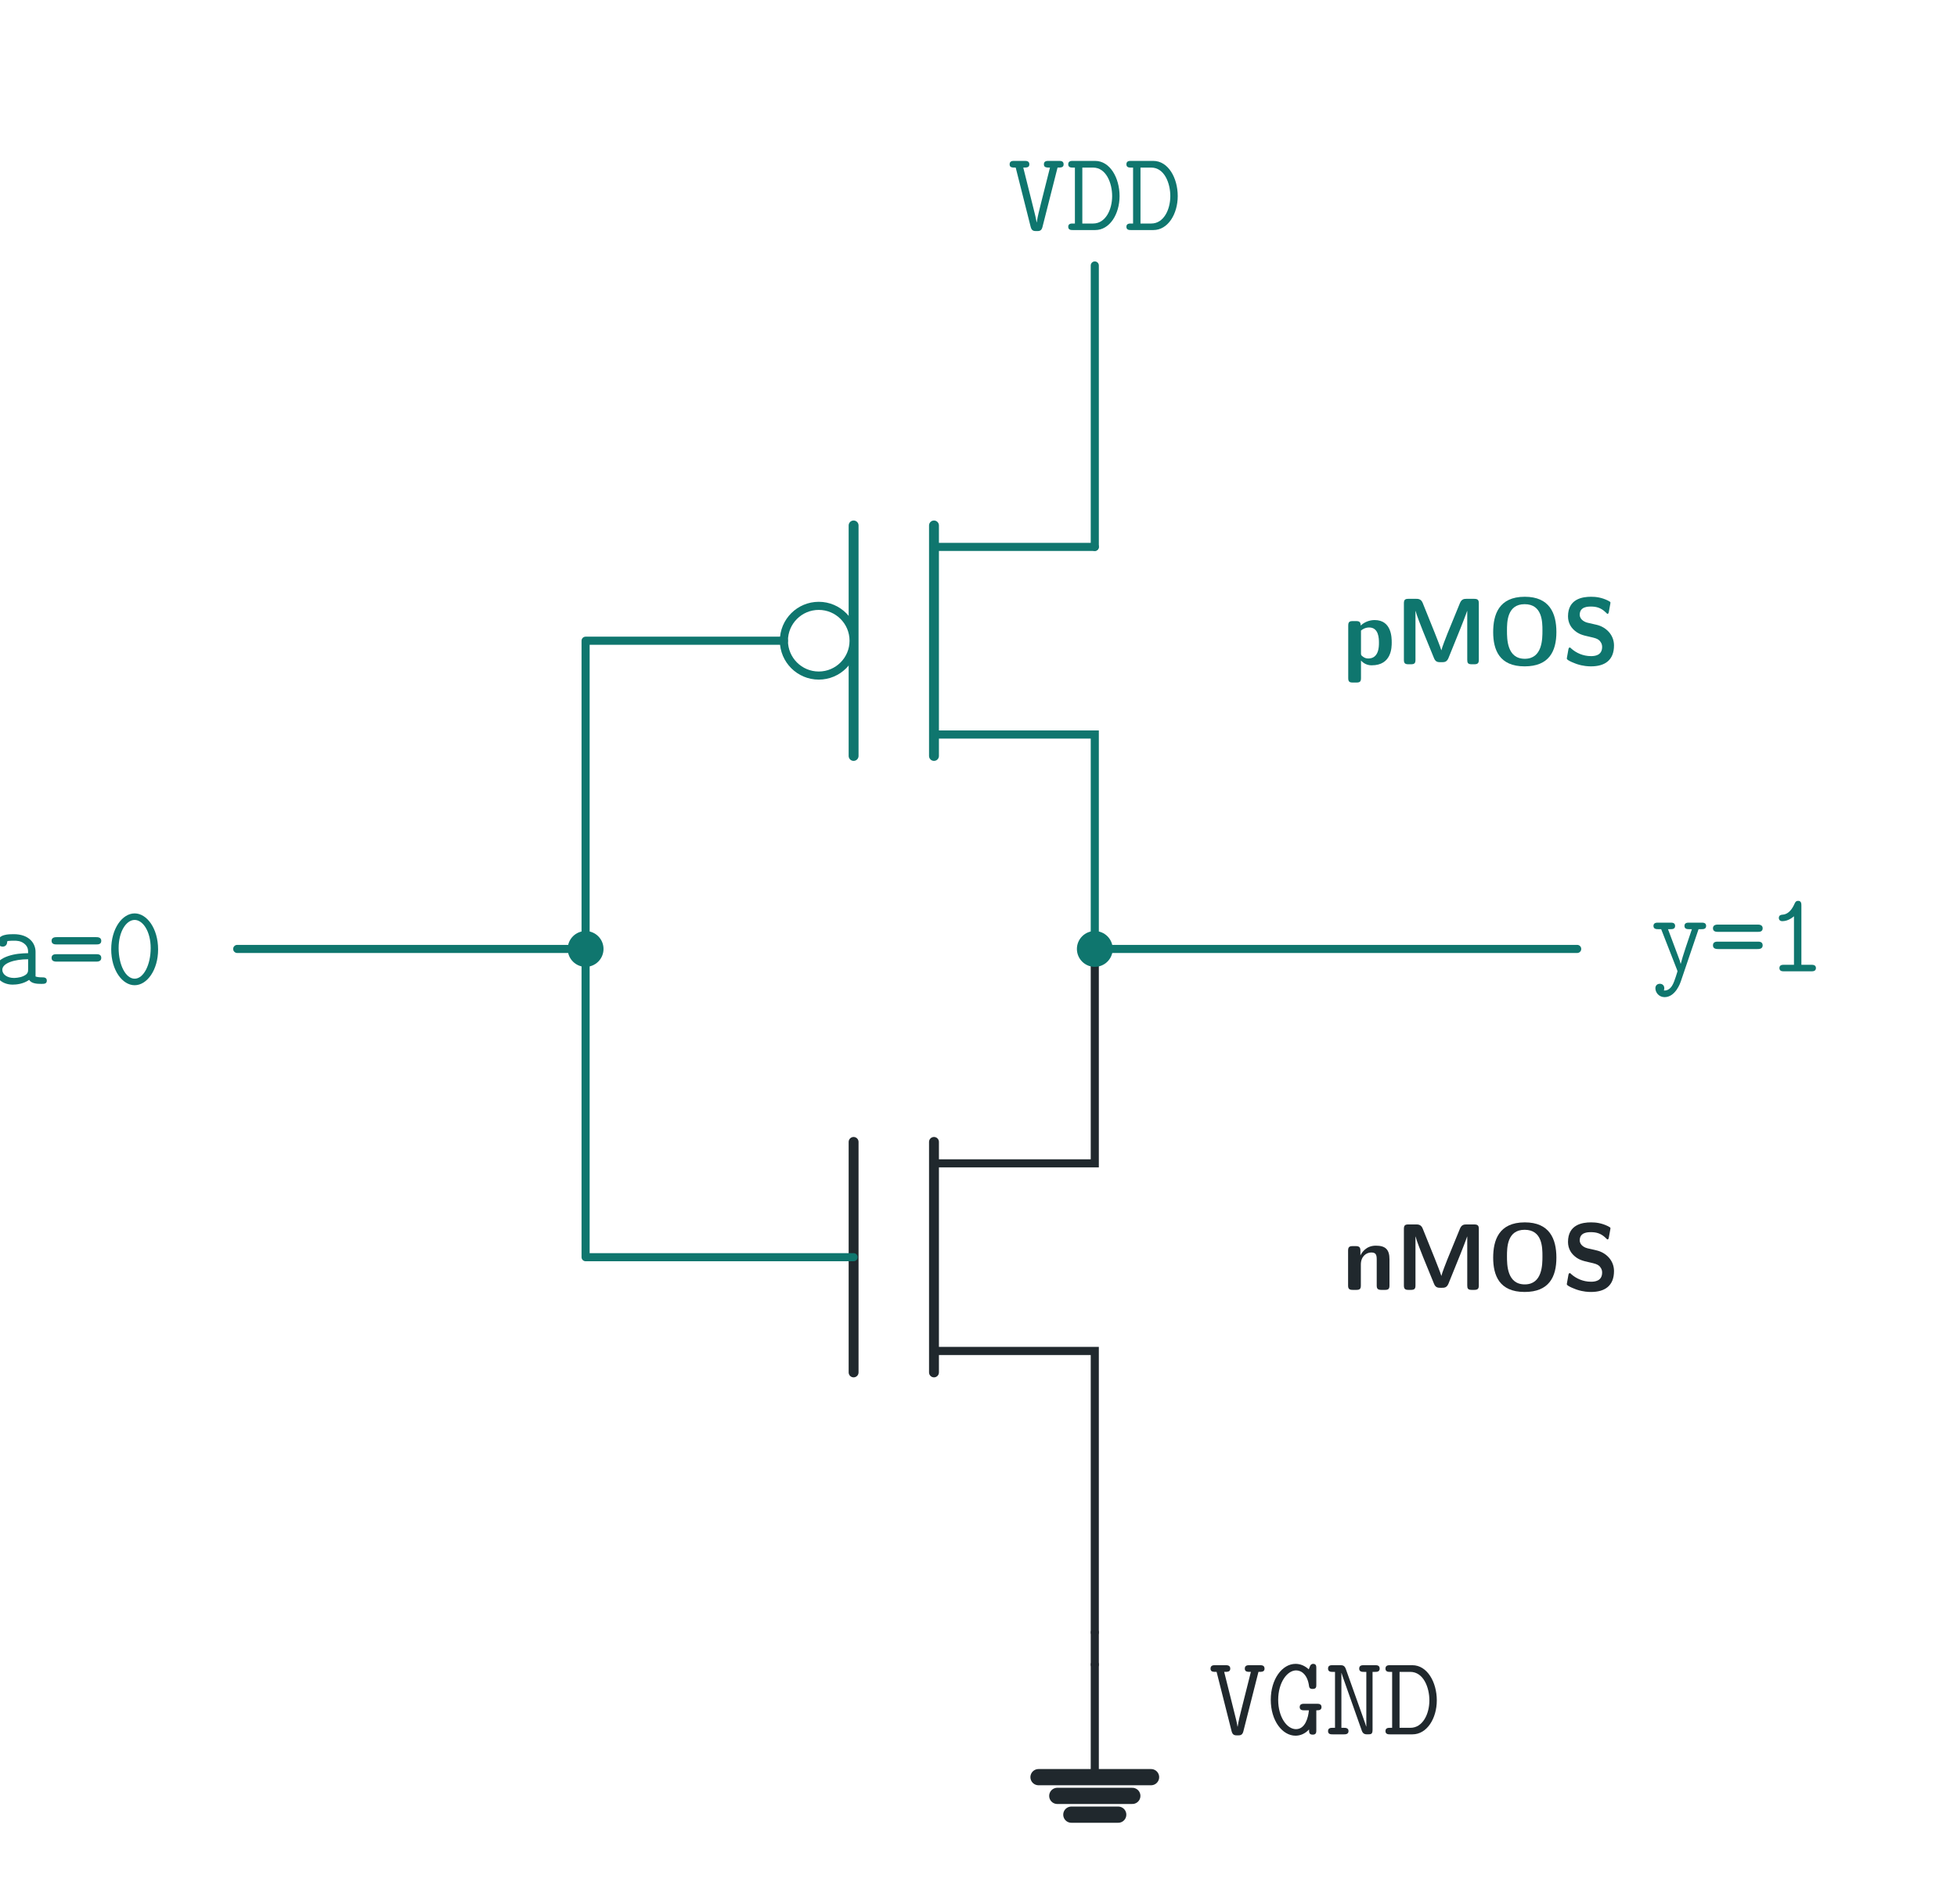
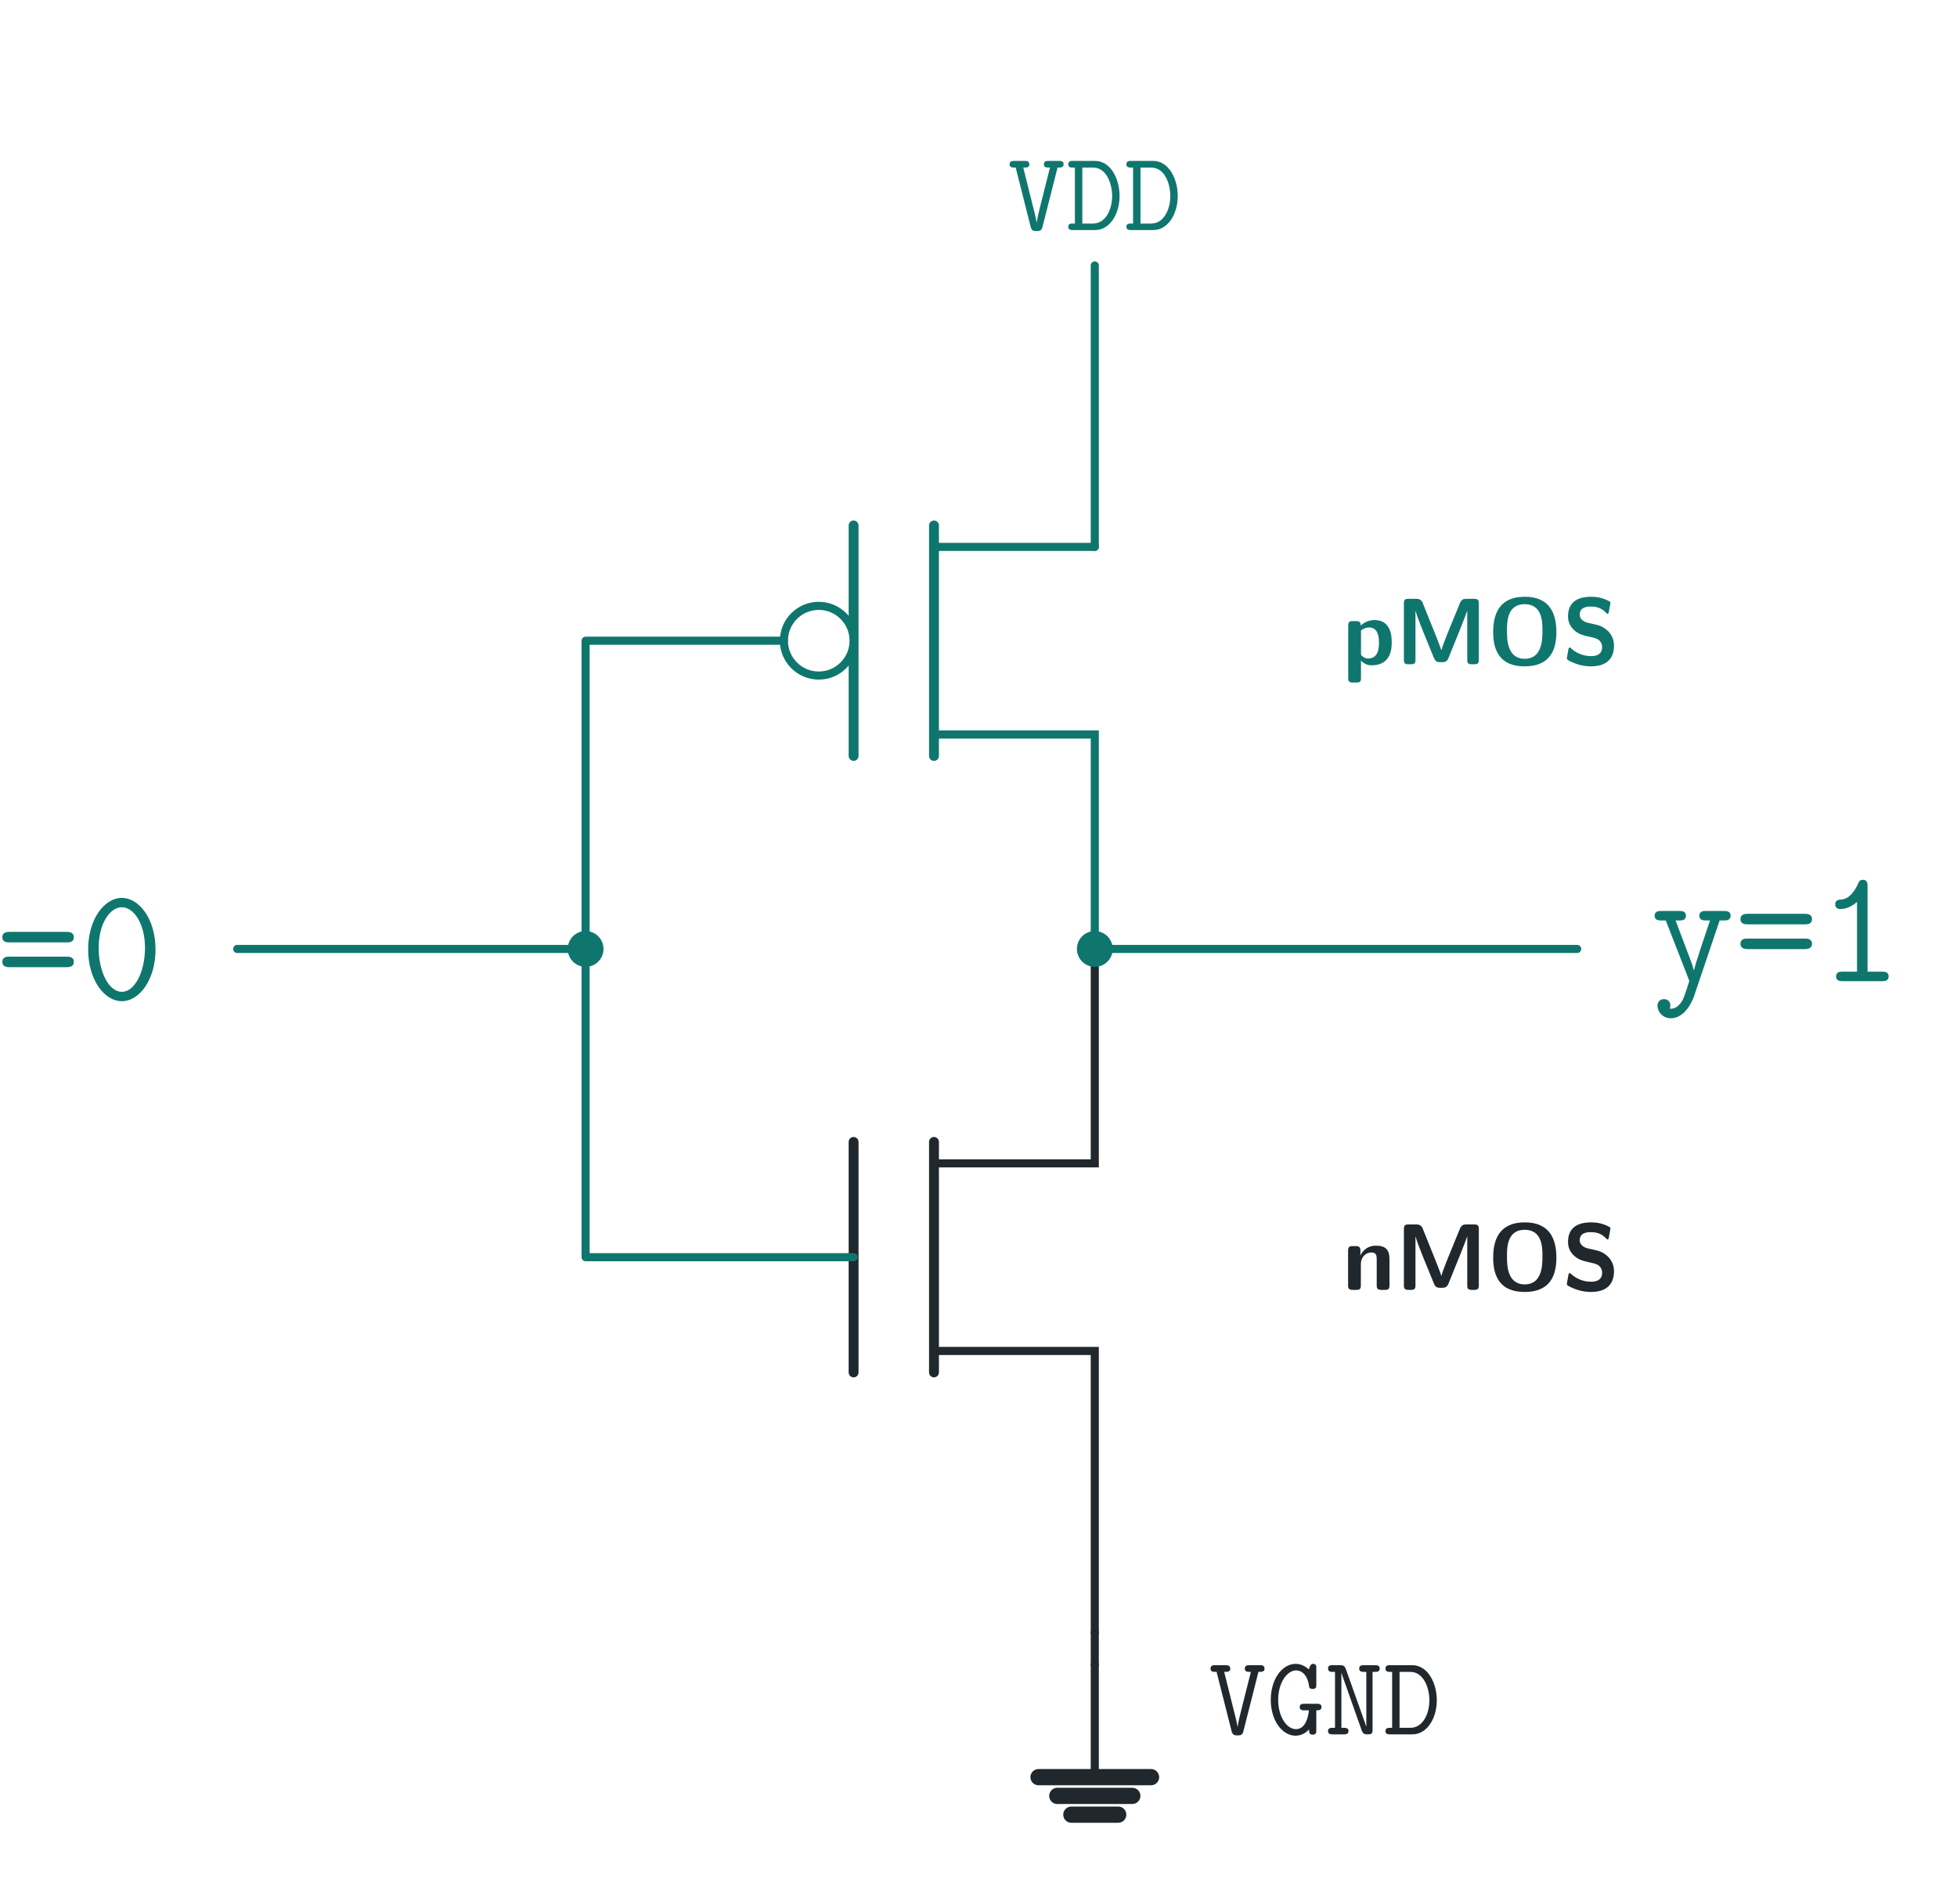
<svg xmlns="http://www.w3.org/2000/svg" xmlns:xlink="http://www.w3.org/1999/xlink" width="206.087pt" height="200.418pt" viewBox="0 0 206.087 200.418">
  <defs>
    <g>
      <g id="glyph-0-0">
        <path d="M 5.906 -6.922 C 5.906 -7.281 5.594 -7.281 5.422 -7.281 L 4.312 -7.281 C 4.141 -7.281 3.828 -7.281 3.828 -6.922 C 3.828 -6.578 4.109 -6.578 4.469 -6.578 L 3.5 -2.734 C 3.344 -2.125 3.141 -1.297 3.078 -0.812 L 3.062 -0.812 C 2.984 -1.281 2.859 -1.781 2.734 -2.266 L 1.656 -6.578 C 2.016 -6.578 2.297 -6.578 2.297 -6.922 C 2.297 -7.281 1.969 -7.281 1.812 -7.281 L 0.688 -7.281 C 0.531 -7.281 0.219 -7.281 0.219 -6.922 C 0.219 -6.578 0.484 -6.578 0.844 -6.578 L 0.859 -6.578 L 2.438 -0.328 C 2.547 0.109 2.797 0.109 3.062 0.109 C 3.328 0.109 3.562 0.109 3.672 -0.297 L 5.266 -6.578 C 5.625 -6.578 5.906 -6.578 5.906 -6.922 Z M 5.906 -6.922 " />
      </g>
      <g id="glyph-0-1">
        <path d="M 5.672 -3.578 C 5.672 -5.484 4.672 -7.281 3.094 -7.281 L 0.734 -7.281 C 0.578 -7.281 0.266 -7.281 0.266 -6.922 C 0.266 -6.578 0.578 -6.578 0.734 -6.578 L 0.969 -6.578 L 0.969 -0.688 L 0.734 -0.688 C 0.578 -0.688 0.266 -0.688 0.266 -0.344 C 0.266 0 0.578 0 0.734 0 L 3.109 0 C 4.641 0 5.672 -1.688 5.672 -3.578 Z M 4.891 -3.578 C 4.891 -2.141 4.188 -0.688 2.891 -0.688 L 1.75 -0.688 L 1.75 -6.578 L 2.875 -6.578 C 4.266 -6.578 4.891 -4.938 4.891 -3.578 Z M 4.891 -3.578 " />
      </g>
      <g id="glyph-0-2">
        <path d="M 5.781 -2.875 C 5.781 -3.219 5.469 -3.219 5.297 -3.219 L 3.969 -3.219 C 3.797 -3.219 3.484 -3.219 3.484 -2.875 C 3.484 -2.531 3.797 -2.531 3.969 -2.531 L 4.453 -2.531 C 4.391 -1.797 4.078 -0.547 3.094 -0.547 C 2.125 -0.547 1.219 -1.844 1.219 -3.625 C 1.219 -5.469 2.172 -6.734 3.109 -6.734 C 3.672 -6.734 4.312 -6.281 4.469 -5.078 C 4.5 -4.781 4.734 -4.781 4.844 -4.781 C 5.234 -4.781 5.234 -5 5.234 -5.234 L 5.234 -6.969 C 5.234 -7.156 5.234 -7.422 4.906 -7.422 C 4.703 -7.422 4.625 -7.281 4.594 -7.234 L 4.438 -6.844 C 4.047 -7.203 3.578 -7.422 3.047 -7.422 C 1.641 -7.422 0.438 -5.812 0.438 -3.641 C 0.438 -1.438 1.656 0.141 3.047 0.141 C 3.562 0.141 4.062 -0.078 4.469 -0.516 C 4.469 -0.203 4.469 0.031 4.859 0.031 C 5.234 0.031 5.234 -0.219 5.234 -0.453 L 5.234 -2.531 C 5.484 -2.531 5.781 -2.531 5.781 -2.875 Z M 5.781 -2.875 " />
      </g>
      <g id="glyph-0-3">
        <path d="M 5.781 -6.922 C 5.781 -7.281 5.484 -7.281 5.297 -7.281 L 4.109 -7.281 C 3.938 -7.281 3.625 -7.281 3.625 -6.922 C 3.625 -6.578 3.938 -6.578 4.109 -6.578 L 4.375 -6.578 L 4.375 -0.828 L 4.359 -0.828 C 4.328 -0.953 4.219 -1.266 4 -1.875 L 2.219 -6.875 C 2.078 -7.281 1.844 -7.281 1.594 -7.281 L 0.828 -7.281 C 0.641 -7.281 0.344 -7.281 0.344 -6.922 C 0.344 -6.578 0.656 -6.578 0.828 -6.578 L 1.078 -6.578 L 1.078 -0.688 L 0.828 -0.688 C 0.656 -0.688 0.344 -0.688 0.344 -0.344 C 0.344 0 0.641 0 0.828 0 L 2.016 0 C 2.172 0 2.5 0 2.5 -0.344 C 2.5 -0.688 2.172 -0.688 2.016 -0.688 L 1.75 -0.688 L 1.75 -6.453 L 1.766 -6.453 C 1.797 -6.328 1.906 -6.016 2.125 -5.406 L 3.891 -0.406 C 4.031 0 4.281 0 4.531 0 C 4.891 0 5.031 -0.031 5.031 -0.484 L 5.031 -6.578 L 5.297 -6.578 C 5.469 -6.578 5.781 -6.578 5.781 -6.922 Z M 5.781 -6.922 " />
      </g>
-       <g id="glyph-0-4">
-         <path d="M 6.062 -0.344 C 6.062 -0.688 5.75 -0.688 5.578 -0.688 C 5.281 -0.688 5.031 -0.719 4.875 -0.781 L 4.875 -3.375 C 4.875 -4.281 4.188 -5.234 2.578 -5.234 C 2.078 -5.234 0.922 -5.234 0.922 -4.422 C 0.922 -4.094 1.156 -3.922 1.422 -3.922 C 1.484 -3.922 1.875 -3.938 1.891 -4.438 C 1.891 -4.5 1.906 -4.516 2.156 -4.531 C 2.297 -4.547 2.453 -4.547 2.594 -4.547 C 2.875 -4.547 3.281 -4.547 3.672 -4.25 C 4.094 -3.922 4.094 -3.578 4.094 -3.234 C 3.391 -3.219 2.703 -3.172 1.969 -2.922 C 1.375 -2.719 0.609 -2.297 0.609 -1.484 C 0.609 -0.641 1.359 0.078 2.469 0.078 C 2.844 0.078 3.578 0.016 4.203 -0.422 C 4.438 -0.031 5.031 0 5.484 0 C 5.781 0 6.062 0 6.062 -0.344 Z M 4.094 -1.578 C 4.094 -1.297 4.094 -1.047 3.609 -0.828 C 3.188 -0.625 2.625 -0.625 2.594 -0.625 C 1.891 -0.625 1.375 -1 1.375 -1.484 C 1.375 -2.188 2.656 -2.594 4.094 -2.594 Z M 4.094 -1.578 " />
+       <g id="glyph-1-0">
+         <path d="M 8.719 -0.5 C 8.719 -1 8.281 -1 8.031 -1 C 7.594 -1 7.25 -1.031 7.016 -1.125 L 7.016 -4.875 C 7.016 -6.172 6.031 -7.547 3.719 -7.547 C 3 -7.547 1.344 -7.547 1.344 -6.359 C 1.344 -5.891 1.656 -5.641 2.047 -5.641 C 2.141 -5.641 2.703 -5.672 2.719 -6.391 C 2.719 -6.484 2.75 -6.5 3.109 -6.531 C 3.312 -6.547 3.531 -6.547 3.734 -6.547 C 4.125 -6.547 4.719 -6.547 5.281 -6.125 C 5.891 -5.641 5.891 -5.156 5.891 -4.656 C 4.891 -4.625 3.891 -4.562 2.828 -4.219 C 1.969 -3.922 0.875 -3.312 0.875 -2.141 C 0.875 -0.922 1.953 0.109 3.547 0.109 C 4.094 0.109 5.156 0.016 6.047 -0.594 C 6.391 -0.031 7.25 0 7.906 0 C 8.312 0 8.719 0 8.719 -0.5 Z M 5.891 -2.266 C 5.891 -1.875 5.891 -1.516 5.188 -1.188 C 4.594 -0.891 3.781 -0.891 3.734 -0.891 C 2.719 -0.891 1.984 -1.438 1.984 -2.141 C 1.984 -3.156 3.828 -3.734 5.891 -3.734 Z M 5.891 -2.266 " />
      </g>
-       <g id="glyph-0-5">
-         <path d="M 5.672 -4.531 C 5.672 -4.922 5.281 -4.922 5.109 -4.922 L 1.016 -4.922 C 0.828 -4.922 0.438 -4.922 0.438 -4.531 C 0.438 -4.156 0.812 -4.156 0.953 -4.156 L 5.172 -4.156 C 5.328 -4.156 5.672 -4.156 5.672 -4.531 Z M 5.672 -2.734 C 5.672 -3.125 5.312 -3.125 5.172 -3.125 L 0.953 -3.125 C 0.797 -3.125 0.438 -3.125 0.438 -2.734 C 0.438 -2.344 0.828 -2.344 1.016 -2.344 L 5.109 -2.344 C 5.281 -2.344 5.672 -2.344 5.672 -2.734 Z M 5.672 -2.734 " />
+       <g id="glyph-1-1">
+         <path d="M 8.172 -6.531 C 8.172 -7.094 7.609 -7.094 7.359 -7.094 L 1.453 -7.094 C 1.203 -7.094 0.641 -7.094 0.641 -6.531 C 0.641 -5.984 1.172 -5.984 1.375 -5.984 L 7.438 -5.984 C 7.656 -5.984 8.172 -5.984 8.172 -6.531 Z M 8.172 -3.938 C 8.172 -4.484 7.641 -4.484 7.438 -4.484 L 1.375 -4.484 C 1.141 -4.484 0.641 -4.484 0.641 -3.938 C 0.641 -3.375 1.203 -3.375 1.453 -3.375 L 7.359 -3.375 C 7.609 -3.375 8.172 -3.375 8.172 -3.938 Z M 8.172 -3.938 " />
      </g>
-       <g id="glyph-0-6">
-         <path d="M 5.531 -3.625 C 5.531 -5.844 4.344 -7.422 3.062 -7.422 C 1.766 -7.422 0.594 -5.828 0.594 -3.641 C 0.594 -1.422 1.781 0.141 3.062 0.141 C 4.359 0.141 5.531 -1.453 5.531 -3.625 Z M 4.75 -3.766 C 4.75 -2 4 -0.547 3.062 -0.547 C 2.125 -0.547 1.375 -1.984 1.375 -3.766 C 1.375 -5.531 2.188 -6.734 3.062 -6.734 C 3.922 -6.734 4.75 -5.531 4.75 -3.766 Z M 4.75 -3.766 " />
+       <g id="glyph-1-2">
+         <path d="M 7.953 -5.234 C 7.953 -8.422 6.25 -10.672 4.406 -10.672 C 2.531 -10.672 0.859 -8.375 0.859 -5.25 C 0.859 -2.062 2.547 0.203 4.406 0.203 C 6.281 0.203 7.953 -2.094 7.953 -5.234 Z M 6.844 -5.422 C 6.844 -2.875 5.766 -0.781 4.406 -0.781 C 3.047 -0.781 1.969 -2.859 1.969 -5.422 C 1.969 -7.969 3.156 -9.688 4.406 -9.688 C 5.656 -9.688 6.844 -7.969 6.844 -5.422 Z M 6.844 -5.422 " />
      </g>
-       <g id="glyph-0-7">
-         <path d="M 5.844 -4.781 C 5.844 -5.125 5.531 -5.125 5.359 -5.125 L 4.047 -5.125 C 3.875 -5.125 3.562 -5.125 3.562 -4.781 C 3.562 -4.438 3.875 -4.438 4.047 -4.438 L 4.344 -4.438 C 4.016 -3.469 3.328 -1.469 3.172 -0.797 L 3.156 -0.797 C 3.094 -1.062 3.047 -1.188 2.922 -1.516 L 1.828 -4.438 L 2.094 -4.438 C 2.266 -4.438 2.578 -4.438 2.578 -4.781 C 2.578 -5.125 2.266 -5.125 2.094 -5.125 L 0.781 -5.125 C 0.625 -5.125 0.297 -5.125 0.297 -4.781 C 0.297 -4.438 0.625 -4.438 0.781 -4.438 L 1.109 -4.438 L 2.781 -0.156 C 2.828 -0.031 2.828 0 2.828 0 C 2.828 0 2.516 1.062 2.328 1.391 C 2.266 1.516 1.969 2.078 1.391 2.016 C 1.406 1.969 1.438 1.906 1.438 1.781 C 1.438 1.5 1.25 1.312 0.969 1.312 C 0.672 1.312 0.5 1.516 0.5 1.781 C 0.5 2.234 0.875 2.719 1.469 2.719 C 2.625 2.719 3.141 1.172 3.172 1.078 L 5.047 -4.438 L 5.359 -4.438 C 5.531 -4.438 5.844 -4.438 5.844 -4.781 Z M 5.844 -4.781 " />
+       <g id="glyph-1-3">
+         <path d="M 8.422 -6.891 C 8.422 -7.391 7.953 -7.391 7.719 -7.391 L 5.828 -7.391 C 5.594 -7.391 5.125 -7.391 5.125 -6.891 C 5.125 -6.391 5.594 -6.391 5.828 -6.391 L 6.25 -6.391 C 5.781 -4.984 4.797 -2.125 4.562 -1.141 L 4.547 -1.141 C 4.453 -1.531 4.391 -1.719 4.219 -2.172 L 2.625 -6.391 L 3.016 -6.391 C 3.25 -6.391 3.719 -6.391 3.719 -6.891 C 3.719 -7.391 3.25 -7.391 3.016 -7.391 L 1.125 -7.391 C 0.891 -7.391 0.422 -7.391 0.422 -6.891 C 0.422 -6.391 0.891 -6.391 1.125 -6.391 L 1.594 -6.391 L 4 -0.219 C 4.062 -0.047 4.062 0 4.062 0 C 4.062 0 3.609 1.531 3.359 2 C 3.25 2.172 2.828 2.984 2 2.891 C 2.016 2.844 2.078 2.75 2.078 2.547 C 2.078 2.156 1.797 1.891 1.406 1.891 C 0.984 1.891 0.719 2.172 0.719 2.578 C 0.719 3.219 1.266 3.906 2.125 3.906 C 3.781 3.906 4.531 1.703 4.578 1.562 L 7.266 -6.391 L 7.719 -6.391 C 7.953 -6.391 8.422 -6.391 8.422 -6.891 Z M 8.422 -6.891 " />
      </g>
-       <g id="glyph-0-8">
-         <path d="M 5.156 -0.344 C 5.156 -0.688 4.828 -0.688 4.672 -0.688 L 3.625 -0.688 L 3.625 -6.922 C 3.625 -7.109 3.625 -7.422 3.281 -7.422 C 3.078 -7.422 3 -7.312 2.922 -7.156 C 2.703 -6.641 2.312 -6.016 1.672 -5.969 C 1.5 -5.953 1.25 -5.922 1.25 -5.625 C 1.25 -5.422 1.375 -5.281 1.625 -5.281 C 2.297 -5.281 2.812 -5.781 2.844 -5.797 L 2.844 -0.688 L 1.797 -0.688 C 1.625 -0.688 1.312 -0.688 1.312 -0.344 C 1.312 0 1.625 0 1.797 0 L 4.672 0 C 4.828 0 5.156 0 5.156 -0.344 Z M 5.156 -0.344 " />
+       <g id="glyph-1-4">
+         <path d="M 7.422 -0.5 C 7.422 -1 6.953 -1 6.719 -1 L 5.203 -1 L 5.203 -9.969 C 5.203 -10.234 5.203 -10.672 4.719 -10.672 C 4.422 -10.672 4.312 -10.531 4.219 -10.297 C 3.891 -9.562 3.328 -8.656 2.422 -8.594 C 2.156 -8.578 1.797 -8.531 1.797 -8.094 C 1.797 -7.797 1.969 -7.594 2.344 -7.594 C 3.312 -7.594 4.047 -8.312 4.094 -8.344 L 4.094 -1 L 2.594 -1 C 2.344 -1 1.891 -1 1.891 -0.5 C 1.891 0 2.344 0 2.594 0 L 6.719 0 C 6.953 0 7.422 0 7.422 -0.5 Z M 7.422 -0.5 " />
      </g>
-       <g id="glyph-1-0">
+       <g id="glyph-2-0">
        <path d="M 5.188 -2.297 C 5.188 -2.781 5.188 -4.656 3.391 -4.656 C 2.812 -4.656 2.281 -4.422 1.922 -4.078 C 1.922 -4.438 1.781 -4.547 1.453 -4.547 L 1.078 -4.547 C 0.719 -4.547 0.609 -4.438 0.609 -4.062 L 0.609 1.453 C 0.609 1.812 0.719 1.922 1.078 1.922 L 1.484 1.922 C 1.859 1.922 1.953 1.797 1.953 1.453 L 1.953 -0.391 C 2.406 0.109 2.953 0.109 3.078 0.109 C 5.188 0.109 5.188 -1.797 5.188 -2.297 Z M 3.844 -2.266 C 3.844 -1.875 3.844 -0.609 2.719 -0.609 C 2.484 -0.609 2.312 -0.688 2.188 -0.781 C 1.953 -0.938 1.953 -0.984 1.953 -1.172 L 1.953 -3.547 C 2.062 -3.656 2.391 -3.875 2.812 -3.875 C 3.828 -3.875 3.844 -2.703 3.844 -2.266 Z M 3.844 -2.266 " />
      </g>
-       <g id="glyph-1-1">
+       <g id="glyph-2-1">
        <path d="M 8.797 -0.469 L 8.797 -6.406 C 8.797 -6.734 8.719 -6.891 8.312 -6.891 L 7.484 -6.891 C 7.234 -6.891 6.984 -6.859 6.812 -6.453 L 5.5 -3.25 C 5.297 -2.734 4.938 -1.828 4.859 -1.484 L 4.844 -1.484 C 4.75 -1.828 4.344 -2.812 4.141 -3.344 L 2.875 -6.484 C 2.703 -6.891 2.375 -6.891 2.203 -6.891 L 1.375 -6.891 C 1.016 -6.891 0.906 -6.781 0.906 -6.406 L 0.906 -0.469 C 0.906 -0.125 1.016 0 1.375 0 L 1.641 0 C 2.031 0 2.125 -0.125 2.125 -0.469 L 2.125 -5.609 L 2.141 -5.609 C 2.25 -5.156 2.688 -4.062 2.922 -3.469 L 4.078 -0.641 C 4.25 -0.219 4.5 -0.219 4.828 -0.219 C 5.172 -0.219 5.406 -0.219 5.594 -0.641 L 6.859 -3.766 C 6.953 -4 7.484 -5.344 7.562 -5.609 L 7.578 -5.609 L 7.578 -0.469 C 7.578 -0.156 7.641 0 8.047 0 L 8.312 0 C 8.688 0 8.797 -0.125 8.797 -0.469 Z M 8.797 -0.469 " />
      </g>
-       <g id="glyph-1-2">
+       <g id="glyph-2-2">
        <path d="M 7.266 -3.391 C 7.266 -5.391 6.531 -7.109 3.938 -7.109 C 1.188 -7.109 0.609 -5.203 0.609 -3.391 C 0.609 -1.531 1.25 0.219 3.922 0.219 C 6.484 0.219 7.266 -1.359 7.266 -3.391 Z M 5.797 -3.547 C 5.797 -2.672 5.797 -0.578 3.938 -0.578 C 2.062 -0.578 2.062 -2.656 2.062 -3.547 C 2.062 -4.422 2.062 -6.328 3.922 -6.328 C 5.797 -6.328 5.797 -4.438 5.797 -3.547 Z M 5.797 -3.547 " />
      </g>
-       <g id="glyph-1-3">
+       <g id="glyph-2-3">
        <path d="M 5.453 -1.984 C 5.453 -3.094 4.625 -3.922 3.625 -4.156 L 2.672 -4.375 C 2.453 -4.422 1.844 -4.656 1.844 -5.219 C 1.844 -6.062 2.688 -6.078 3.031 -6.078 C 3.578 -6.078 4.078 -5.953 4.562 -5.484 C 4.719 -5.328 4.734 -5.312 4.766 -5.312 C 4.828 -5.312 4.875 -5.344 4.906 -5.5 L 5.062 -6.359 C 5.078 -6.438 5.078 -6.453 5.078 -6.484 C 5.078 -6.562 5.062 -6.578 4.828 -6.703 C 4.125 -7.047 3.531 -7.109 3.031 -7.109 C 2.141 -7.109 0.609 -6.891 0.609 -5.047 C 0.609 -4.328 0.969 -3.875 1.156 -3.688 C 1.672 -3.172 2.141 -3.062 2.906 -2.891 C 3.469 -2.766 3.688 -2.703 3.906 -2.516 C 4 -2.406 4.203 -2.203 4.203 -1.828 C 4.203 -0.891 3.359 -0.859 3.031 -0.859 C 2.188 -0.859 1.469 -1.203 0.969 -1.641 C 0.859 -1.766 0.828 -1.766 0.797 -1.766 C 0.734 -1.766 0.688 -1.734 0.656 -1.594 L 0.5 -0.719 C 0.484 -0.641 0.484 -0.625 0.484 -0.594 C 0.484 -0.391 1.516 -0.031 1.562 -0.016 C 2.234 0.203 2.766 0.219 3.031 0.219 C 4.516 0.219 5.453 -0.453 5.453 -1.984 Z M 5.453 -1.984 " />
      </g>
-       <g id="glyph-1-4">
+       <g id="glyph-2-4">
        <path d="M 4.953 -0.469 L 4.953 -3.219 C 4.953 -4.25 4.531 -4.656 3.516 -4.656 C 2.469 -4.656 2.031 -3.906 1.891 -3.625 L 1.891 -4.125 C 1.891 -4.438 1.812 -4.609 1.406 -4.609 L 1.078 -4.609 C 0.719 -4.609 0.594 -4.5 0.594 -4.125 L 0.594 -0.469 C 0.594 -0.125 0.703 0 1.078 0 L 1.469 0 C 1.844 0 1.938 -0.125 1.938 -0.469 L 1.938 -2.672 C 1.938 -3.531 2.516 -3.938 3.031 -3.938 C 3.516 -3.938 3.609 -3.703 3.609 -3.203 L 3.609 -0.469 C 3.609 -0.156 3.688 0 4.094 0 L 4.484 0 C 4.859 0 4.953 -0.125 4.953 -0.469 Z M 4.953 -0.469 " />
      </g>
    </g>
  </defs>
  <path fill="none" stroke-width="0.857" stroke-linecap="round" stroke-linejoin="miter" stroke="rgb(5.881%, 46.274%, 43.137%)" stroke-opacity="1" stroke-miterlimit="10" d="M 114.804 141.734 L 114.804 171.498 " transform="matrix(0.995589, 0, 0, -0.995589, 0.991607, 198.6947)" />
  <g fill="rgb(5.881%, 46.274%, 43.137%)" fill-opacity="1">
    <use xlink:href="#glyph-0-0" x="106.102" y="24.223" />
    <use xlink:href="#glyph-0-1" x="112.227" y="24.223" />
    <use xlink:href="#glyph-0-1" x="118.352" y="24.223" />
  </g>
  <path fill="none" stroke-width="0.857" stroke-linecap="round" stroke-linejoin="miter" stroke="rgb(5.881%, 46.274%, 43.137%)" stroke-opacity="1" stroke-miterlimit="10" d="M 97.795 141.734 L 114.804 141.734 M 97.795 121.892 L 114.804 121.892 L 114.804 99.214 " transform="matrix(0.995589, 0, 0, -0.995589, 0.991607, 198.6947)" />
  <path fill="none" stroke-width="1.046" stroke-linecap="round" stroke-linejoin="miter" stroke="rgb(5.881%, 46.274%, 43.137%)" stroke-opacity="1" stroke-miterlimit="10" d="M 97.795 119.625 L 97.795 144.002 M 89.293 119.625 L 89.293 144.002 " transform="matrix(0.995589, 0, 0, -0.995589, 0.991607, 198.6947)" />
  <path fill-rule="nonzero" fill="rgb(100%, 100%, 100%)" fill-opacity="1" stroke-width="0.857" stroke-linecap="butt" stroke-linejoin="miter" stroke="rgb(5.881%, 46.274%, 43.137%)" stroke-opacity="1" stroke-miterlimit="10" d="M 89.293 131.811 C 89.293 133.848 87.641 135.499 85.609 135.499 C 83.572 135.499 81.92 133.848 81.92 131.811 C 81.92 129.779 83.572 128.127 85.609 128.127 C 87.641 128.127 89.293 129.779 89.293 131.811 Z M 89.293 131.811 " transform="matrix(0.995589, 0, 0, -0.995589, 0.991607, 198.6947)" />
  <path fill="none" stroke-width="0.857" stroke-linecap="round" stroke-linejoin="miter" stroke="rgb(12.549%, 15.685%, 17.647%)" stroke-opacity="1" stroke-miterlimit="10" d="M 114.804 99.214 L 114.804 76.536 L 97.795 76.536 M 97.795 56.695 L 114.804 56.695 L 114.804 26.931 " transform="matrix(0.995589, 0, 0, -0.995589, 0.991607, 198.6947)" />
  <path fill="none" stroke-width="1.046" stroke-linecap="round" stroke-linejoin="miter" stroke="rgb(12.549%, 15.685%, 17.647%)" stroke-opacity="1" stroke-miterlimit="10" d="M 97.795 54.427 L 97.795 78.804 M 89.293 54.427 L 89.293 78.804 " transform="matrix(0.995589, 0, 0, -0.995589, 0.991607, 198.6947)" />
  <path fill="none" stroke-width="0.857" stroke-linecap="round" stroke-linejoin="miter" stroke="rgb(12.549%, 15.685%, 17.647%)" stroke-opacity="1" stroke-miterlimit="10" d="M 114.804 26.931 L 114.804 23.529 " transform="matrix(0.995589, 0, 0, -0.995589, 0.991607, 198.6947)" />
  <path fill="none" stroke-width="0.857" stroke-linecap="round" stroke-linejoin="miter" stroke="rgb(12.549%, 15.685%, 17.647%)" stroke-opacity="1" stroke-miterlimit="10" d="M 114.804 23.529 L 114.804 11.621 " transform="matrix(0.995589, 0, 0, -0.995589, 0.991607, 198.6947)" />
  <path fill="none" stroke-width="1.714" stroke-linecap="round" stroke-linejoin="miter" stroke="rgb(12.549%, 15.685%, 17.647%)" stroke-opacity="1" stroke-miterlimit="10" d="M 108.852 11.621 L 120.756 11.621 M 110.837 9.64 L 118.774 9.64 M 112.324 7.654 L 117.283 7.654 " transform="matrix(0.995589, 0, 0, -0.995589, 0.991607, 198.6947)" />
  <g fill="rgb(12.549%, 15.685%, 17.647%)" fill-opacity="1">
    <use xlink:href="#glyph-0-0" x="127.259" y="182.618" />
    <use xlink:href="#glyph-0-2" x="133.384" y="182.618" />
    <use xlink:href="#glyph-0-3" x="139.509" y="182.618" />
    <use xlink:href="#glyph-0-1" x="145.634" y="182.618" />
  </g>
  <path fill="none" stroke-width="0.857" stroke-linecap="round" stroke-linejoin="round" stroke="rgb(5.881%, 46.274%, 43.137%)" stroke-opacity="1" stroke-miterlimit="10" d="M 24.095 99.214 L 60.945 99.214 L 60.945 131.811 L 81.92 131.811 " transform="matrix(0.995589, 0, 0, -0.995589, 0.991607, 198.6947)" />
  <path fill="none" stroke-width="0.857" stroke-linecap="round" stroke-linejoin="round" stroke="rgb(5.881%, 46.274%, 43.137%)" stroke-opacity="1" stroke-miterlimit="10" d="M 60.945 99.214 L 60.945 66.613 L 89.293 66.613 " transform="matrix(0.995589, 0, 0, -0.995589, 0.991607, 198.6947)" />
  <path fill-rule="nonzero" fill="rgb(5.881%, 46.274%, 43.137%)" fill-opacity="1" d="M 63.555 99.918 C 63.555 98.879 62.711 98.035 61.668 98.035 C 60.629 98.035 59.785 98.879 59.785 99.918 C 59.785 100.961 60.629 101.805 61.668 101.805 C 62.711 101.805 63.555 100.961 63.555 99.918 Z M 63.555 99.918 " />
  <path fill="none" stroke-width="0.857" stroke-linecap="round" stroke-linejoin="miter" stroke="rgb(5.881%, 46.274%, 43.137%)" stroke-opacity="1" stroke-miterlimit="10" d="M 114.804 99.214 L 165.83 99.214 " transform="matrix(0.995589, 0, 0, -0.995589, 0.991607, 198.6947)" />
  <path fill-rule="nonzero" fill="rgb(5.881%, 46.274%, 43.137%)" fill-opacity="1" d="M 117.176 99.918 C 117.176 98.879 116.332 98.035 115.289 98.035 C 114.25 98.035 113.406 98.879 113.406 99.918 C 113.406 100.961 114.25 101.805 115.289 101.805 C 116.332 101.805 117.176 100.961 117.176 99.918 Z M 117.176 99.918 " />
  <g fill="rgb(5.881%, 46.274%, 43.137%)" fill-opacity="1">
-     <use xlink:href="#glyph-0-4" x="-1.132" y="103.598" />
-     <use xlink:href="#glyph-0-5" x="4.993" y="103.598" />
-     <use xlink:href="#glyph-0-6" x="11.118" y="103.598" />
+     <use xlink:href="#glyph-1-0" x="-9.216" y="105.216" />
+     <use xlink:href="#glyph-1-1" x="-0.396" y="105.216" />
+     <use xlink:href="#glyph-1-2" x="8.424" y="105.216" />
  </g>
  <g fill="rgb(5.881%, 46.274%, 43.137%)" fill-opacity="1">
-     <use xlink:href="#glyph-0-7" x="173.825" y="102.275" />
-     <use xlink:href="#glyph-0-5" x="179.95" y="102.275" />
-     <use xlink:href="#glyph-0-8" x="186.075" y="102.275" />
+     <use xlink:href="#glyph-1-3" x="173.825" y="103.311" />
+     <use xlink:href="#glyph-1-1" x="182.645" y="103.311" />
+     <use xlink:href="#glyph-1-4" x="191.465" y="103.311" />
  </g>
  <g fill="rgb(5.881%, 46.274%, 43.137%)" fill-opacity="1">
-     <use xlink:href="#glyph-1-0" x="141.37" y="69.945" />
-     <use xlink:href="#glyph-1-1" x="146.935" y="69.945" />
-     <use xlink:href="#glyph-1-2" x="156.634" y="69.945" />
-     <use xlink:href="#glyph-1-3" x="164.514" y="69.945" />
+     <use xlink:href="#glyph-2-0" x="141.37" y="69.945" />
+     <use xlink:href="#glyph-2-1" x="146.935" y="69.945" />
+     <use xlink:href="#glyph-2-2" x="156.634" y="69.945" />
+     <use xlink:href="#glyph-2-3" x="164.514" y="69.945" />
  </g>
  <g fill="rgb(12.549%, 15.685%, 17.647%)" fill-opacity="1">
-     <use xlink:href="#glyph-1-4" x="141.37" y="135.818" />
-     <use xlink:href="#glyph-1-1" x="146.935" y="135.818" />
-     <use xlink:href="#glyph-1-2" x="156.634" y="135.818" />
-     <use xlink:href="#glyph-1-3" x="164.514" y="135.818" />
+     <use xlink:href="#glyph-2-4" x="141.37" y="135.818" />
+     <use xlink:href="#glyph-2-1" x="146.935" y="135.818" />
+     <use xlink:href="#glyph-2-2" x="156.634" y="135.818" />
+     <use xlink:href="#glyph-2-3" x="164.514" y="135.818" />
  </g>
</svg>
